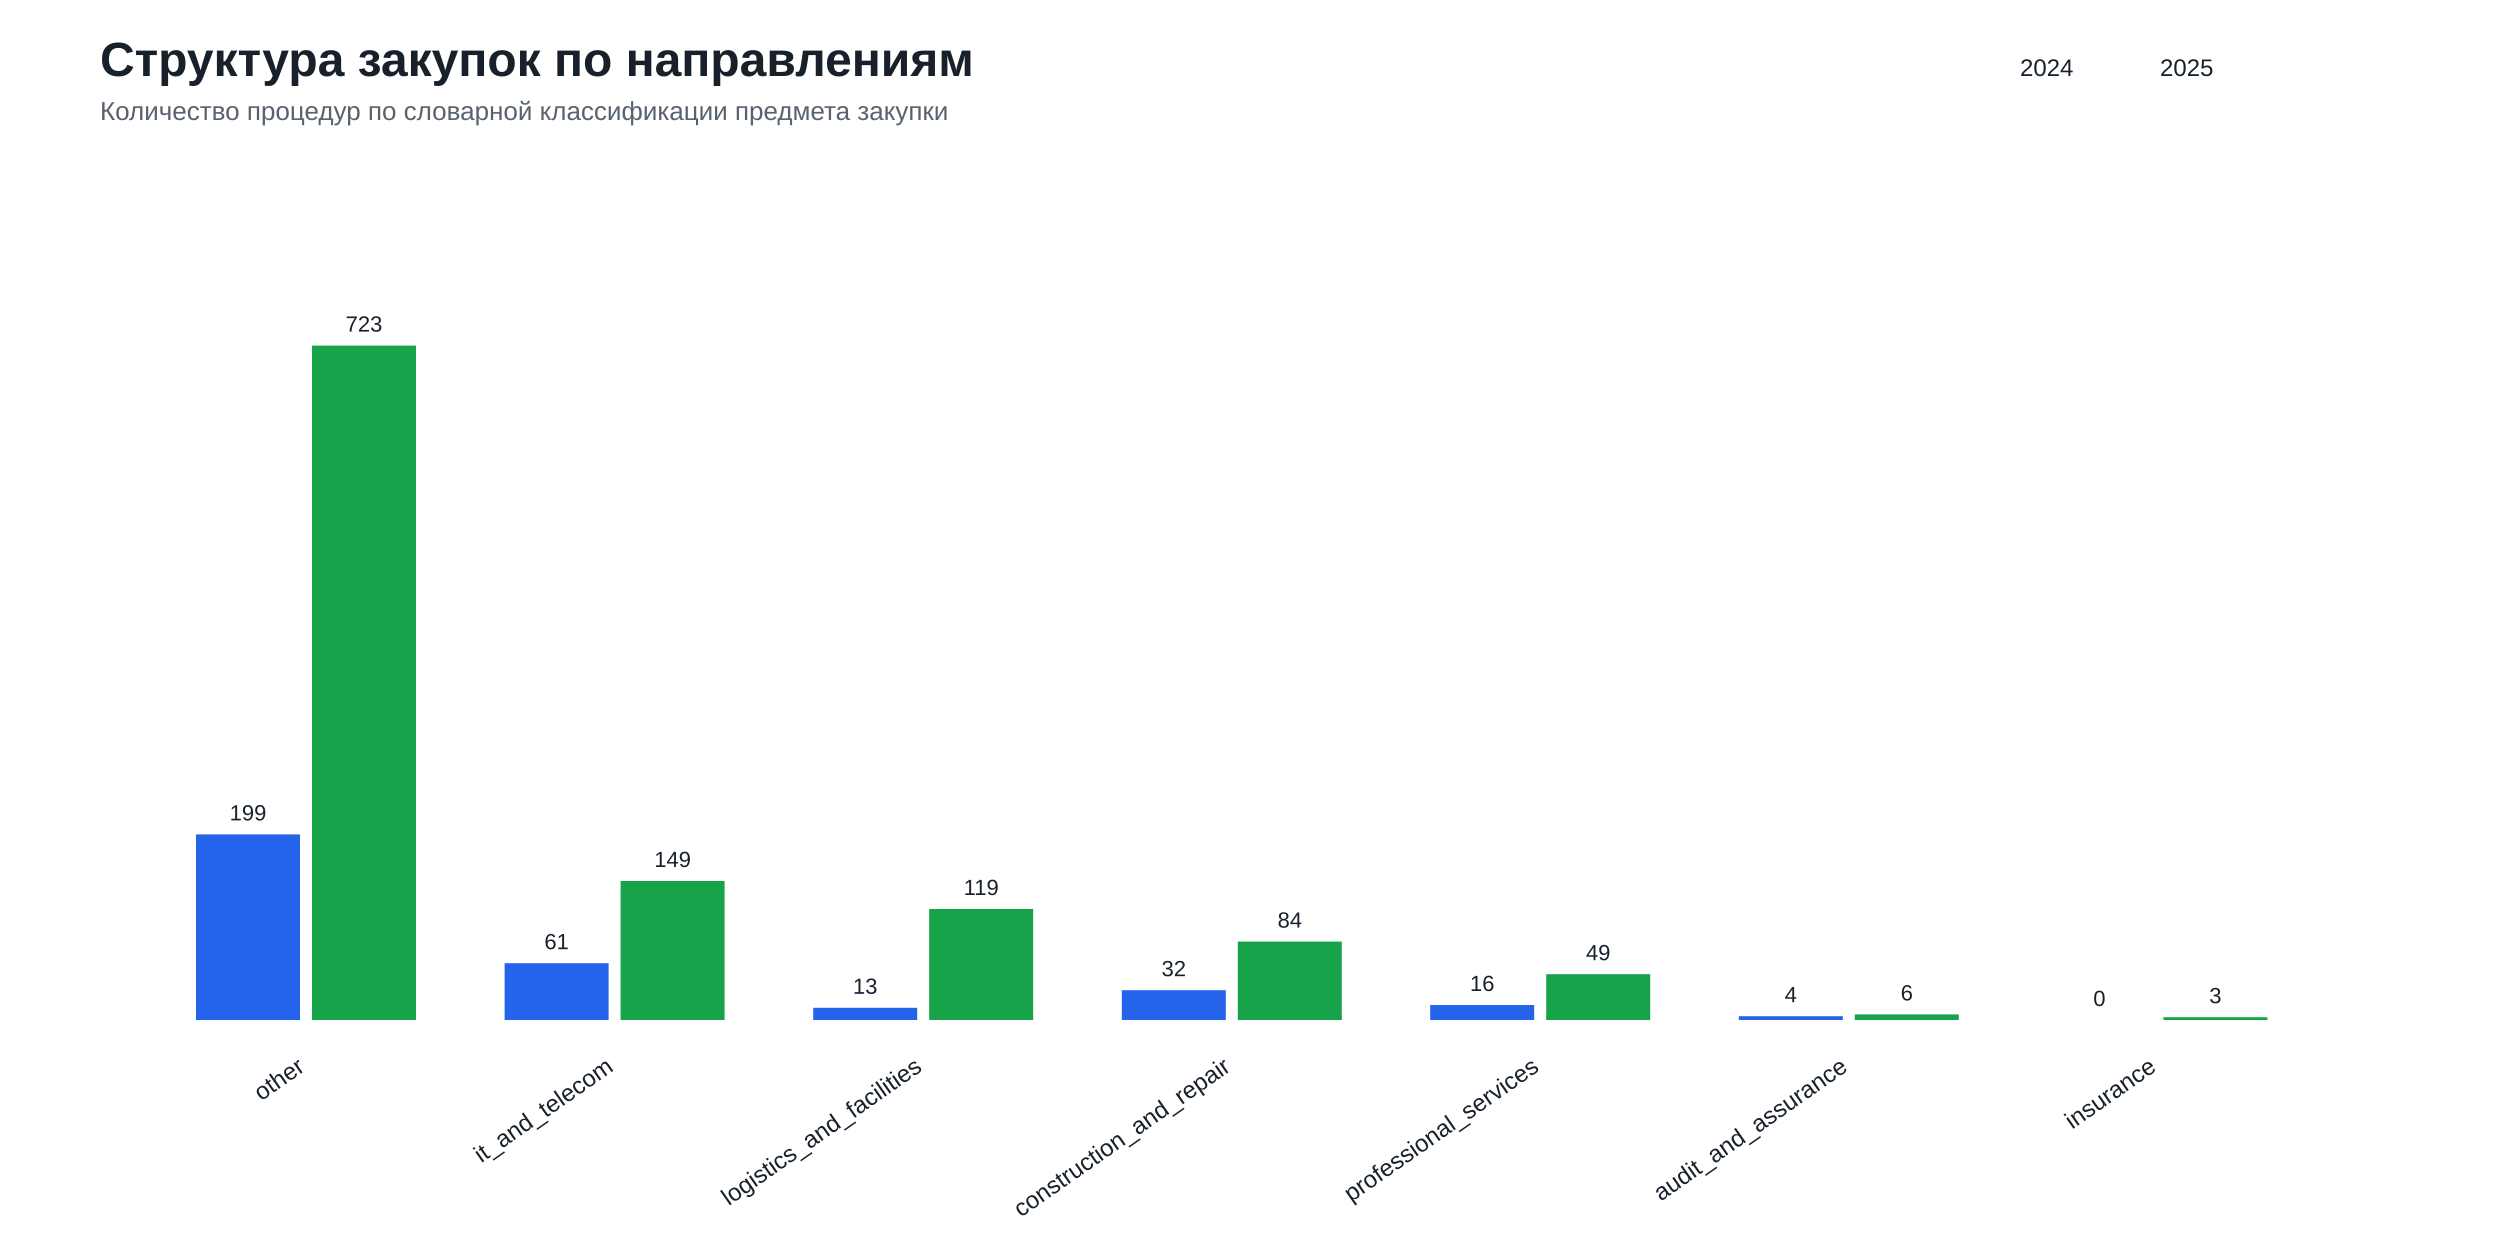
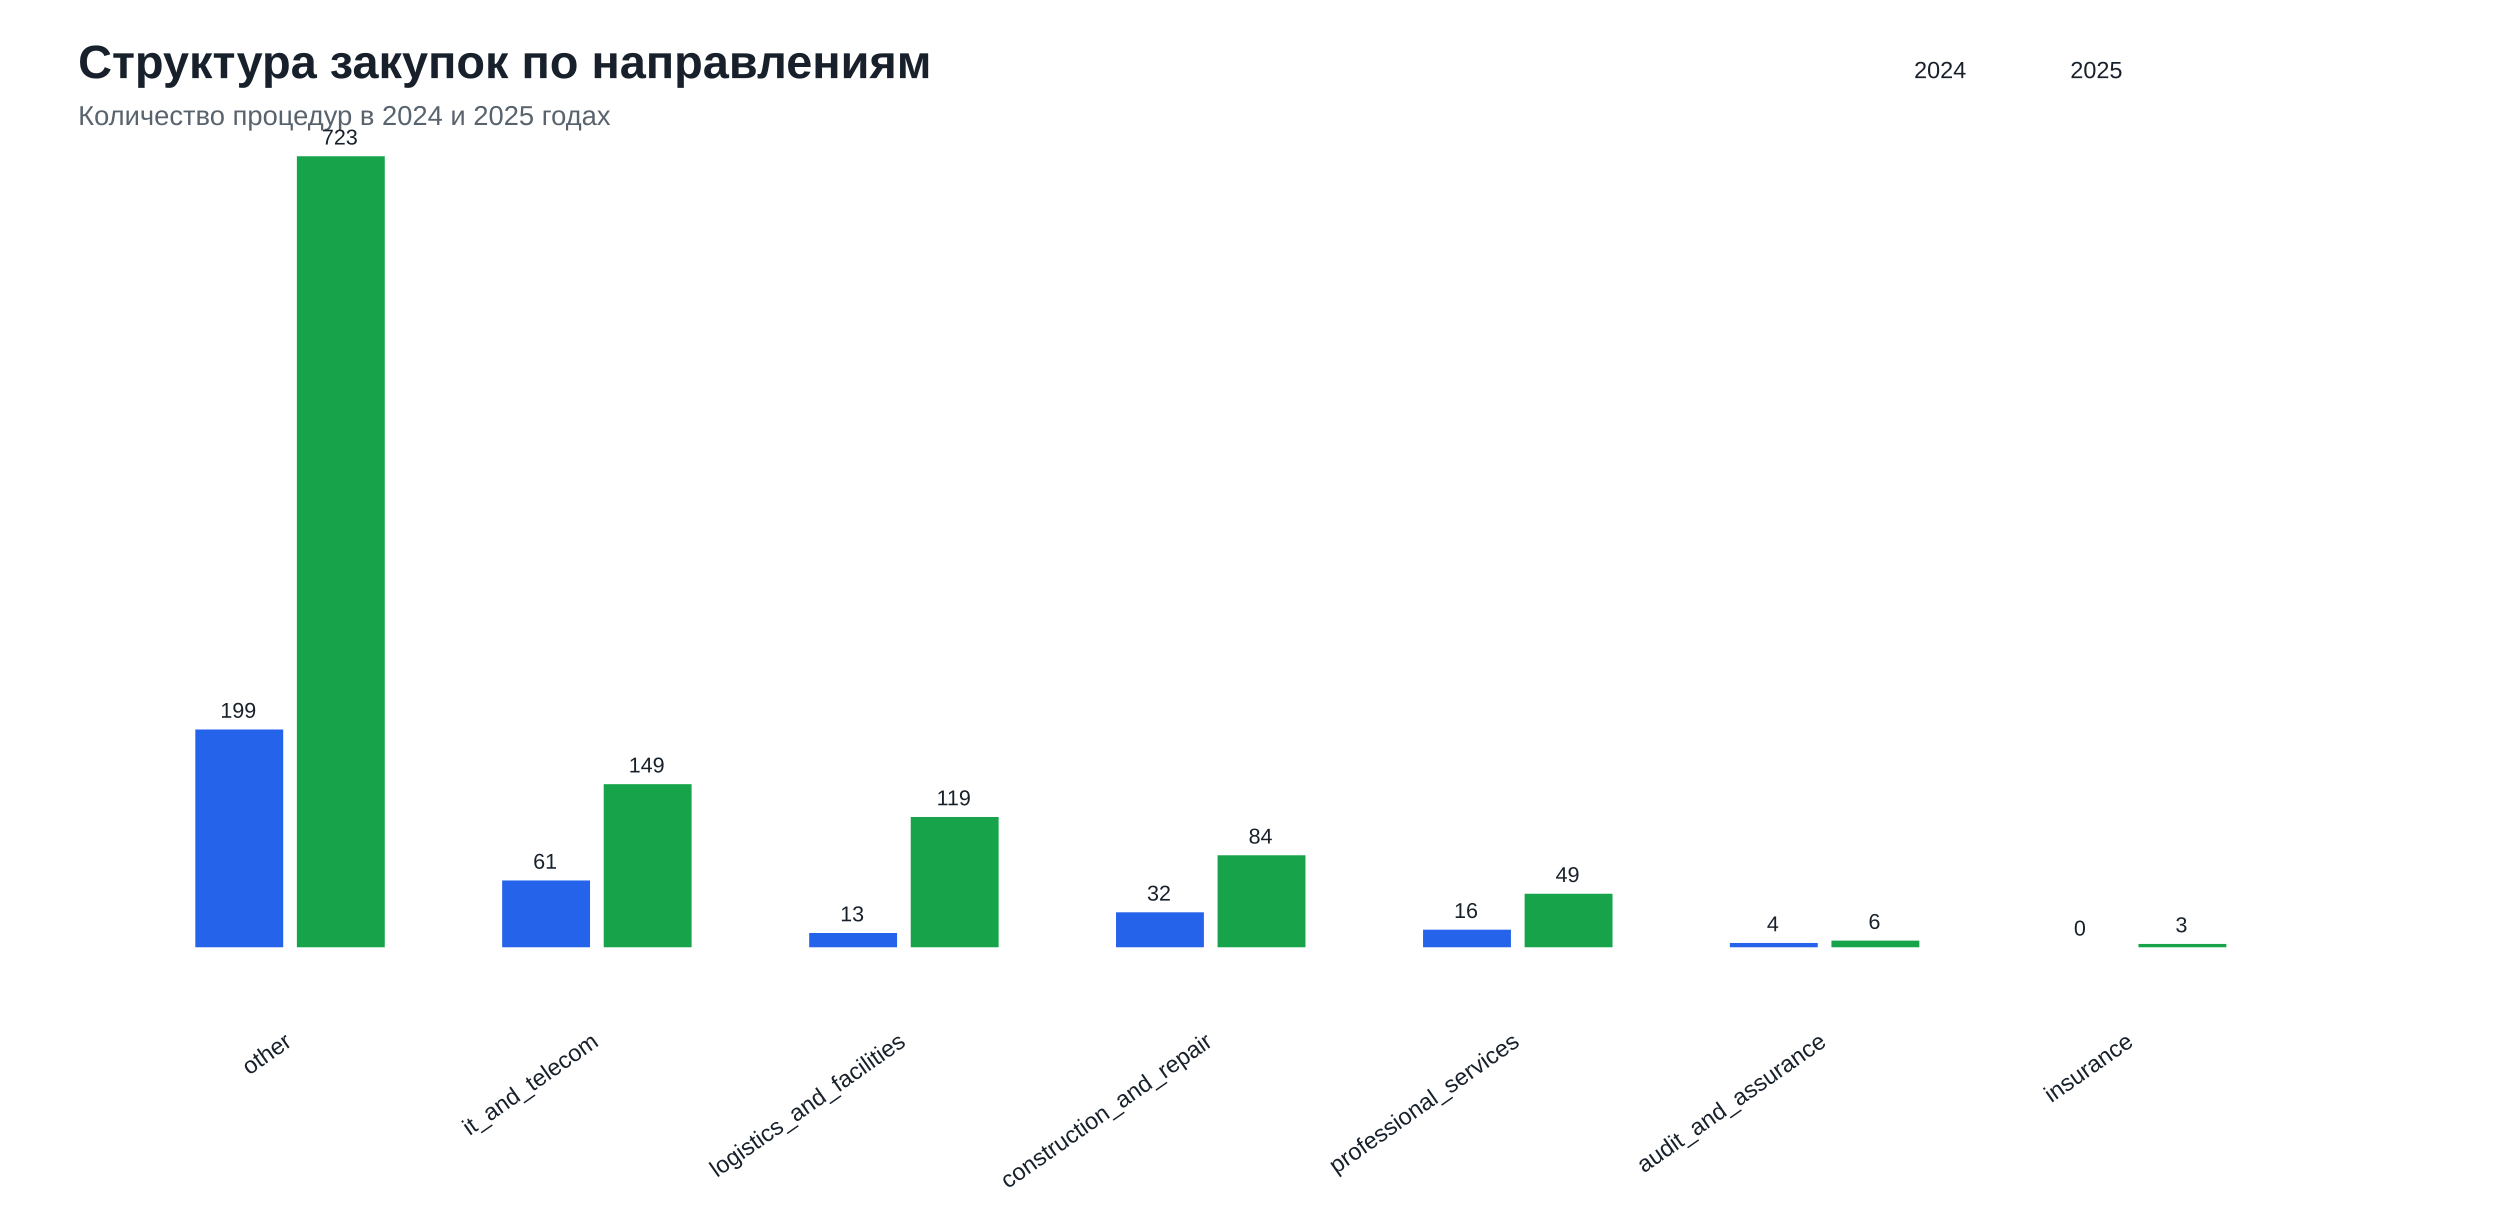
- <svg xmlns="http://www.w3.org/2000/svg" width="1250" height="620" viewBox="0 0 1250 620">
+ <svg xmlns="http://www.w3.org/2000/svg" width="1280" height="620" viewBox="0 0 1280 620">
  <rect width="100%" height="100%" fill="#ffffff" />
-   <style>text{font-family:Arial,sans-serif;fill:#18212b}.title{font-size:24px;font-weight:700}.subtitle{font-size:13px;fill:#59636e}.axis{stroke:#aab3bd;stroke-width:1}.grid{stroke:#e6e9ed;stroke-width:1}.label{font-size:12px}.value{font-size:11px}</style>
-   <text class="title" x="50" y="38">Структура закупок по направлениям</text>
-   <text class="subtitle" x="50" y="60">Количество процедур по словарной классификации предмета закупки</text>
-   <text x="1010" y="38" fill="#2563eb">2024</text>
-   <text x="1080" y="38" fill="#16a34a">2025</text>
-   <rect x="98.0" y="417.2" width="52" height="92.8" fill="#2563eb" />
-   <rect x="156.0" y="172.8" width="52" height="337.2" fill="#16a34a" />
-   <text class="value" x="124.0" y="410.2" text-anchor="middle">199</text>
-   <text class="value" x="182.0" y="165.8" text-anchor="middle">723</text>
-   <text class="label" x="153.0" y="535" text-anchor="end" transform="rotate(-35 153.0 535)">other</text>
-   <rect x="252.3" y="481.6" width="52" height="28.4" fill="#2563eb" />
-   <rect x="310.3" y="440.5" width="52" height="69.5" fill="#16a34a" />
-   <text class="value" x="278.3" y="474.6" text-anchor="middle">61</text>
-   <text class="value" x="336.3" y="433.5" text-anchor="middle">149</text>
-   <text class="label" x="307.3" y="535" text-anchor="end" transform="rotate(-35 307.3 535)">it_and_telecom</text>
-   <rect x="406.6" y="503.9" width="52" height="6.1" fill="#2563eb" />
-   <rect x="464.6" y="454.5" width="52" height="55.5" fill="#16a34a" />
-   <text class="value" x="432.6" y="496.9" text-anchor="middle">13</text>
-   <text class="value" x="490.6" y="447.5" text-anchor="middle">119</text>
-   <text class="label" x="461.6" y="535" text-anchor="end" transform="rotate(-35 461.6 535)">logistics_and_facilities</text>
-   <rect x="560.9" y="495.1" width="52" height="14.9" fill="#2563eb" />
-   <rect x="618.9" y="470.8" width="52" height="39.2" fill="#16a34a" />
-   <text class="value" x="586.9" y="488.1" text-anchor="middle">32</text>
-   <text class="value" x="644.9" y="463.8" text-anchor="middle">84</text>
-   <text class="label" x="615.9" y="535" text-anchor="end" transform="rotate(-35 615.9 535)">construction_and_repair</text>
-   <rect x="715.1" y="502.5" width="52" height="7.5" fill="#2563eb" />
-   <rect x="773.1" y="487.1" width="52" height="22.9" fill="#16a34a" />
-   <text class="value" x="741.1" y="495.5" text-anchor="middle">16</text>
-   <text class="value" x="799.1" y="480.1" text-anchor="middle">49</text>
-   <text class="label" x="770.1" y="535" text-anchor="end" transform="rotate(-35 770.1 535)">professional_services</text>
-   <rect x="869.4" y="508.1" width="52" height="1.9" fill="#2563eb" />
-   <rect x="927.4" y="507.2" width="52" height="2.8" fill="#16a34a" />
-   <text class="value" x="895.4" y="501.1" text-anchor="middle">4</text>
-   <text class="value" x="953.4" y="500.2" text-anchor="middle">6</text>
-   <text class="label" x="924.4" y="535" text-anchor="end" transform="rotate(-35 924.4 535)">audit_and_assurance</text>
-   <rect x="1023.7" y="510.0" width="52" height="0.0" fill="#2563eb" />
-   <rect x="1081.7" y="508.6" width="52" height="1.4" fill="#16a34a" />
-   <text class="value" x="1049.7" y="503.0" text-anchor="middle">0</text>
-   <text class="value" x="1107.7" y="501.6" text-anchor="middle">3</text>
-   <text class="label" x="1078.7" y="535" text-anchor="end" transform="rotate(-35 1078.7 535)">insurance</text>
+   <style>text{font-family:Arial,DejaVu Sans,sans-serif;fill:#18212b}.title{font-size:24px;font-weight:700}.subtitle{font-size:14px;fill:#59636e}.axis{stroke:#9aa4af;stroke-width:1}.grid{stroke:#e6e9ed;stroke-width:1}.label{font-size:12px}.small{font-size:11px}</style>
+   <text class="title" x="40" y="40">Структура закупок по направлениям</text>
+   <text class="subtitle" x="40" y="64">Количество процедур в 2024 и 2025 годах</text>
+   <text x="980" y="40" fill="#2563eb">2024</text>
+   <text x="1060" y="40" fill="#16a34a">2025</text>
+   <rect x="100.0" y="373.5" width="45" height="111.5" fill="#2563eb" />
+   <rect x="152.0" y="80.0" width="45" height="405.0" fill="#16a34a" />
+   <text class="small" x="122.0" y="367.5" text-anchor="middle">199</text>
+   <text class="small" x="174.0" y="74.0" text-anchor="middle">723</text>
+   <text class="label" x="150.0" y="535" text-anchor="end" transform="rotate(-35 150.0 535)">other</text>
+   <rect x="257.1" y="450.8" width="45" height="34.2" fill="#2563eb" />
+   <rect x="309.1" y="401.5" width="45" height="83.5" fill="#16a34a" />
+   <text class="small" x="279.1" y="444.8" text-anchor="middle">61</text>
+   <text class="small" x="331.1" y="395.5" text-anchor="middle">149</text>
+   <text class="label" x="307.1" y="535" text-anchor="end" transform="rotate(-35 307.1 535)">it_and_telecom</text>
+   <rect x="414.3" y="477.7" width="45" height="7.3" fill="#2563eb" />
+   <rect x="466.3" y="418.3" width="45" height="66.7" fill="#16a34a" />
+   <text class="small" x="436.3" y="471.7" text-anchor="middle">13</text>
+   <text class="small" x="488.3" y="412.3" text-anchor="middle">119</text>
+   <text class="label" x="464.3" y="535" text-anchor="end" transform="rotate(-35 464.3 535)">logistics_and_facilities</text>
+   <rect x="571.4" y="467.1" width="45" height="17.9" fill="#2563eb" />
+   <rect x="623.4" y="437.9" width="45" height="47.1" fill="#16a34a" />
+   <text class="small" x="593.4" y="461.1" text-anchor="middle">32</text>
+   <text class="small" x="645.4" y="431.9" text-anchor="middle">84</text>
+   <text class="label" x="621.4" y="535" text-anchor="end" transform="rotate(-35 621.4 535)">construction_and_repair</text>
+   <rect x="728.6" y="476.0" width="45" height="9.0" fill="#2563eb" />
+   <rect x="780.6" y="457.6" width="45" height="27.4" fill="#16a34a" />
+   <text class="small" x="750.6" y="470.0" text-anchor="middle">16</text>
+   <text class="small" x="802.6" y="451.6" text-anchor="middle">49</text>
+   <text class="label" x="778.6" y="535" text-anchor="end" transform="rotate(-35 778.6 535)">professional_services</text>
+   <rect x="885.7" y="482.8" width="45" height="2.2" fill="#2563eb" />
+   <rect x="937.7" y="481.6" width="45" height="3.4" fill="#16a34a" />
+   <text class="small" x="907.7" y="476.8" text-anchor="middle">4</text>
+   <text class="small" x="959.7" y="475.6" text-anchor="middle">6</text>
+   <text class="label" x="935.7" y="535" text-anchor="end" transform="rotate(-35 935.7 535)">audit_and_assurance</text>
+   <rect x="1042.9" y="485.0" width="45" height="0.0" fill="#2563eb" />
+   <rect x="1094.9" y="483.3" width="45" height="1.7" fill="#16a34a" />
+   <text class="small" x="1064.9" y="479.0" text-anchor="middle">0</text>
+   <text class="small" x="1116.9" y="477.3" text-anchor="middle">3</text>
+   <text class="label" x="1092.9" y="535" text-anchor="end" transform="rotate(-35 1092.9 535)">insurance</text>
</svg>
